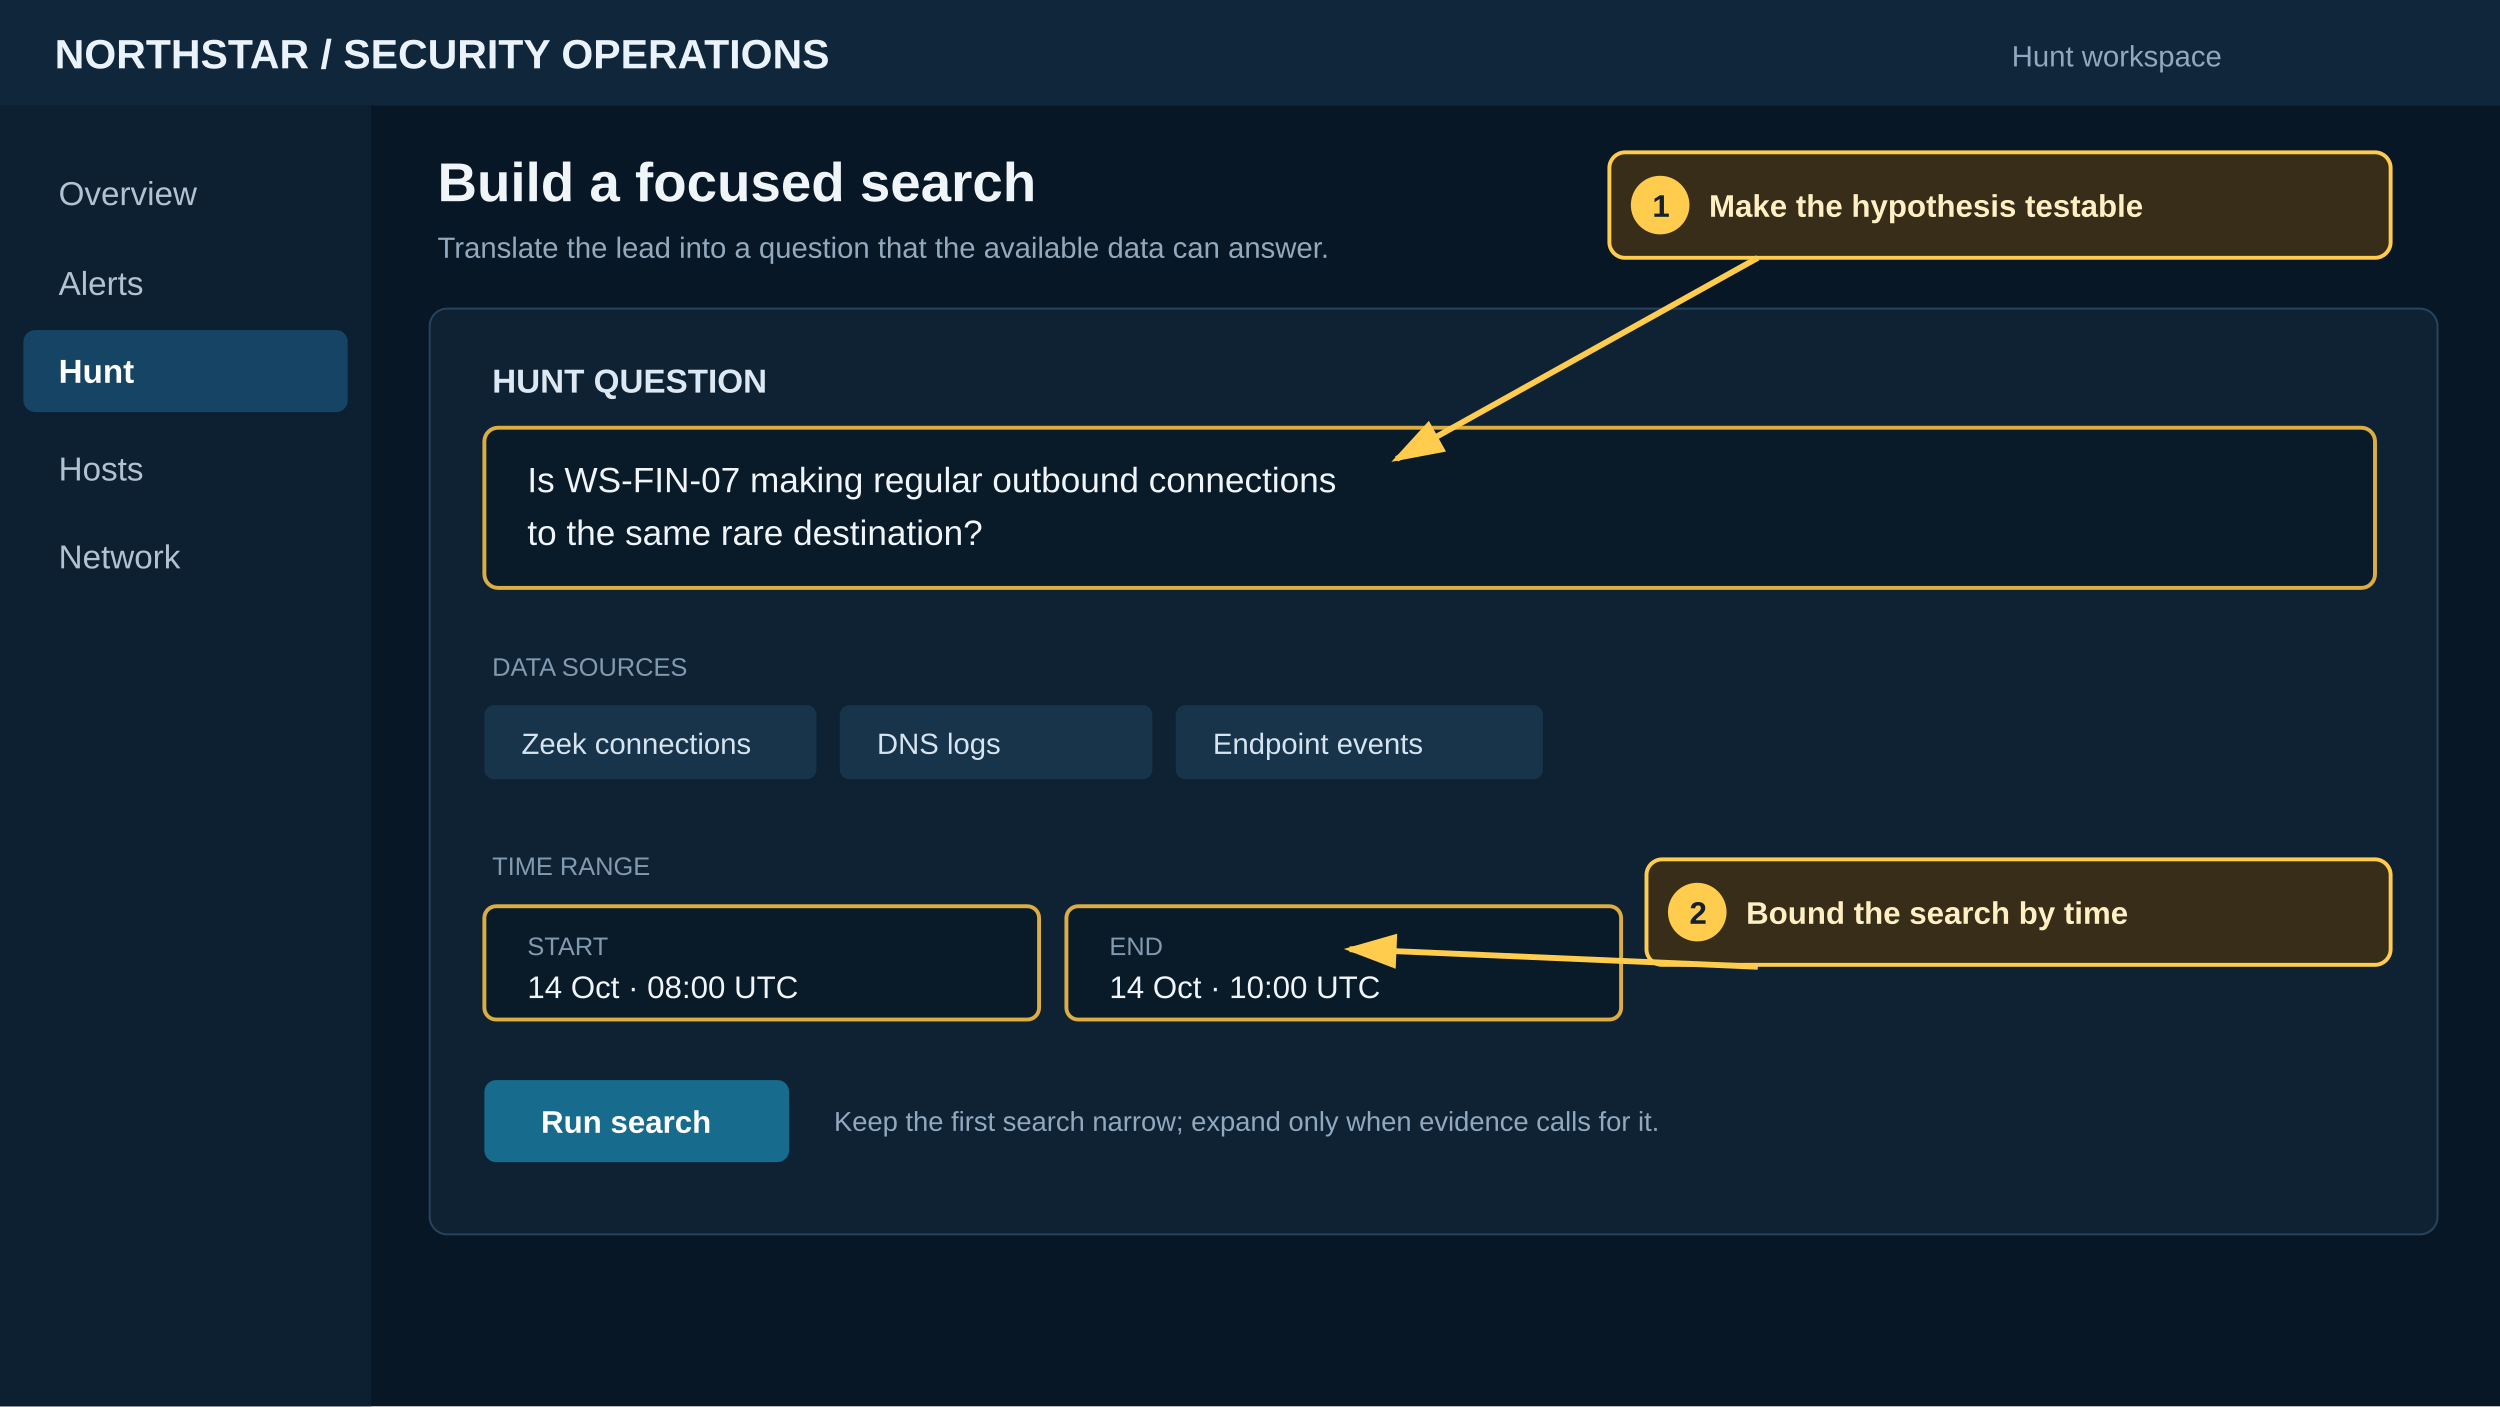
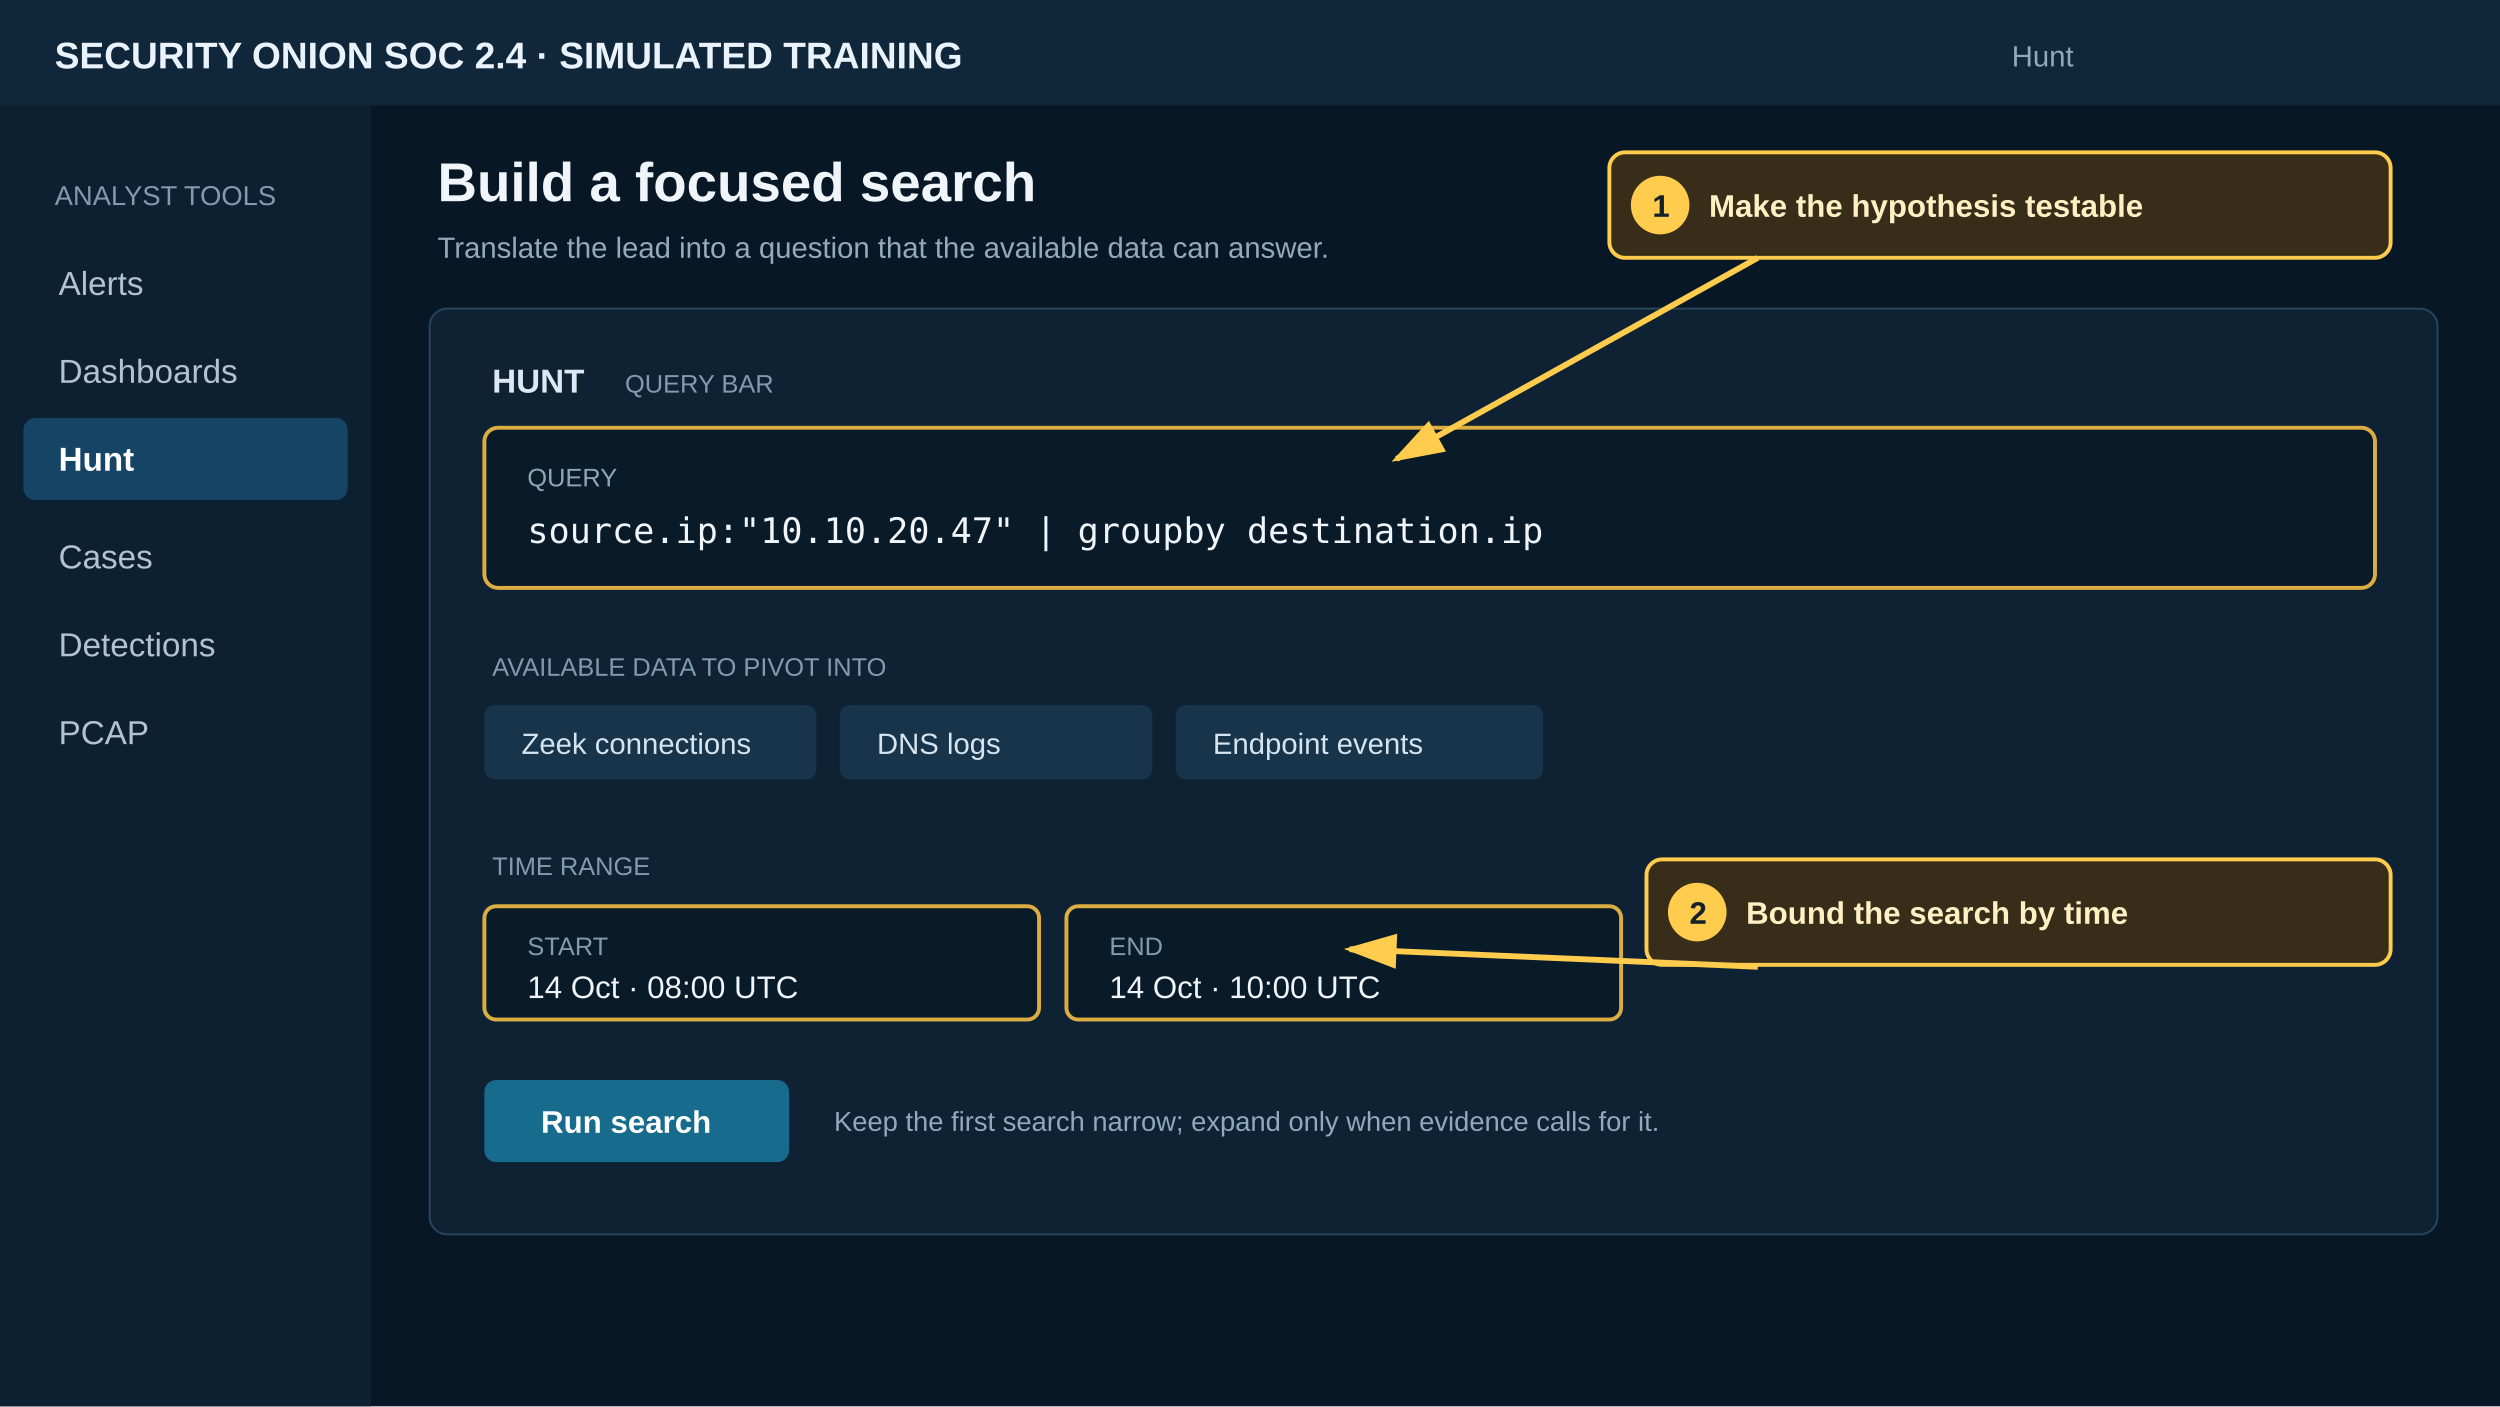
<svg xmlns="http://www.w3.org/2000/svg" viewBox="0 0 1280 720" role="img" aria-labelledby="title desc">
  <defs>
    <marker id="arrow" markerWidth="10" markerHeight="10" refX="8" refY="3" orient="auto">
      <path d="M0 0 9 3 0 6Z" fill="#ffcc4d" />
    </marker>
  </defs>
  <rect width="1280" height="720" fill="#081725" />
  <rect width="1280" height="54" fill="#10263a" />
-   <text x="28" y="35" fill="#eaf2fb" font-family="Arial,sans-serif" font-size="21" font-weight="700">NORTHSTAR  /  SECURITY OPERATIONS</text>
-   <text x="1030" y="34" fill="#91a9bf" font-family="Arial,sans-serif" font-size="15">Hunt workspace</text>
+   <text x="28" y="35" fill="#eaf2fb" font-family="Arial,sans-serif" font-size="19" font-weight="700">SECURITY ONION SOC 2.4 · SIMULATED TRAINING</text>
+   <text x="1030" y="34" fill="#91a9bf" font-family="Arial,sans-serif" font-size="15">Hunt</text>
  <rect y="54" width="190" height="666" fill="#0d2031" />
-   <text x="30" y="105" fill="#b1c2d1" font-family="Arial,sans-serif" font-size="17">Overview</text>
+   <text x="28" y="105" fill="#829ab0" font-family="Arial,sans-serif" font-size="14">ANALYST TOOLS</text>
  <text x="30" y="151" fill="#b1c2d1" font-family="Arial,sans-serif" font-size="17">Alerts</text>
-   <rect x="12" y="169" width="166" height="42" rx="6" fill="#164465" />
-   <text x="30" y="196" fill="#fff" font-family="Arial,sans-serif" font-size="17" font-weight="700">Hunt</text>
-   <text x="30" y="246" fill="#b1c2d1" font-family="Arial,sans-serif" font-size="17">Hosts</text>
-   <text x="30" y="291" fill="#b1c2d1" font-family="Arial,sans-serif" font-size="17">Network</text>
+   <text x="30" y="196" fill="#b1c2d1" font-family="Arial,sans-serif" font-size="17">Dashboards</text>
+   <rect x="12" y="214" width="166" height="42" rx="6" fill="#164465" />
+   <text x="30" y="241" fill="#fff" font-family="Arial,sans-serif" font-size="17" font-weight="700">Hunt</text>
+   <text x="30" y="291" fill="#b1c2d1" font-family="Arial,sans-serif" font-size="17">Cases</text>
+   <text x="30" y="336" fill="#b1c2d1" font-family="Arial,sans-serif" font-size="17">Detections</text>
+   <text x="30" y="381" fill="#b1c2d1" font-family="Arial,sans-serif" font-size="17">PCAP</text>
  <text x="224" y="103" fill="#f0f5fa" font-family="Arial,sans-serif" font-size="28" font-weight="700">Build a focused search</text>
  <text x="224" y="132" fill="#93a9bd" font-family="Arial,sans-serif" font-size="15">Translate the lead into a question that the available data can answer.</text>
  <rect x="220" y="158" width="1028" height="474" rx="9" fill="#0e2234" stroke="#28445c" />
-   <text x="252" y="201" fill="#dce8f3" font-family="Arial,sans-serif" font-size="17" font-weight="700">HUNT QUESTION</text>
+   <text x="252" y="201" fill="#dce8f3" font-family="Arial,sans-serif" font-size="17" font-weight="700">HUNT</text>
+   <text x="320" y="201" fill="#829ab0" font-family="Arial,sans-serif" font-size="13">QUERY BAR</text>
  <rect x="248" y="219" width="968" height="82" rx="7" fill="#091a29" stroke="#dcae42" stroke-width="2" />
-   <text x="270" y="252" fill="#f0f5fa" font-family="Arial,sans-serif" font-size="18">Is WS-FIN-07 making regular outbound connections</text>
-   <text x="270" y="279" fill="#f0f5fa" font-family="Arial,sans-serif" font-size="18">to the same rare destination?</text>
-   <text x="252" y="346" fill="#829ab0" font-family="Arial,sans-serif" font-size="13">DATA SOURCES</text>
+   <text x="270" y="249" fill="#8fa6ba" font-family="Arial,sans-serif" font-size="13">QUERY</text>
+   <text x="270" y="278" fill="#f0f5fa" font-family="monospace" font-size="18">source.ip:"10.10.20.47" | groupby destination.ip</text>
+   <text x="252" y="346" fill="#829ab0" font-family="Arial,sans-serif" font-size="13">AVAILABLE DATA TO PIVOT INTO</text>
  <rect x="248" y="361" width="170" height="38" rx="5" fill="#17344b" />
  <text x="267" y="386" fill="#d6e4ef" font-family="Arial,sans-serif" font-size="15">Zeek connections</text>
  <rect x="430" y="361" width="160" height="38" rx="5" fill="#17344b" />
  <text x="449" y="386" fill="#d6e4ef" font-family="Arial,sans-serif" font-size="15">DNS logs</text>
  <rect x="602" y="361" width="188" height="38" rx="5" fill="#17344b" />
  <text x="621" y="386" fill="#d6e4ef" font-family="Arial,sans-serif" font-size="15">Endpoint events</text>
  <text x="252" y="448" fill="#829ab0" font-family="Arial,sans-serif" font-size="13">TIME RANGE</text>
  <rect x="248" y="464" width="284" height="58" rx="6" fill="#091a29" stroke="#dcae42" stroke-width="2" />
  <text x="270" y="489" fill="#829ab0" font-family="Arial,sans-serif" font-size="13">START</text>
  <text x="270" y="511" fill="#f0f5fa" font-family="Arial,sans-serif" font-size="16">14 Oct · 08:00 UTC</text>
  <rect x="546" y="464" width="284" height="58" rx="6" fill="#091a29" stroke="#dcae42" stroke-width="2" />
  <text x="568" y="489" fill="#829ab0" font-family="Arial,sans-serif" font-size="13">END</text>
  <text x="568" y="511" fill="#f0f5fa" font-family="Arial,sans-serif" font-size="16">14 Oct · 10:00 UTC</text>
  <rect x="248" y="553" width="156" height="42" rx="6" fill="#176b8d" />
  <text x="277" y="580" fill="#fff" font-family="Arial,sans-serif" font-size="16" font-weight="700">Run search</text>
  <text x="427" y="579" fill="#91a9bf" font-family="Arial,sans-serif" font-size="14">Keep the first search narrow; expand only when evidence calls for it.</text>
  <rect x="824" y="78" width="400" height="54" rx="8" fill="#372d19" stroke="#ffcc4d" stroke-width="2" />
  <circle cx="850" cy="105" r="15" fill="#ffcc4d" />
  <text x="846" y="111" fill="#14202a" font-family="Arial,sans-serif" font-size="16" font-weight="700">1</text>
  <text x="875" y="111" fill="#fff0c4" font-family="Arial,sans-serif" font-size="16" font-weight="700">Make the hypothesis testable</text>
  <path d="M900 132 715 235" fill="none" stroke="#ffcc4d" stroke-width="3" marker-end="url(#arrow)" />
  <rect x="843" y="440" width="381" height="54" rx="8" fill="#372d19" stroke="#ffcc4d" stroke-width="2" />
  <circle cx="869" cy="467" r="15" fill="#ffcc4d" />
  <text x="865" y="473" fill="#14202a" font-family="Arial,sans-serif" font-size="16" font-weight="700">2</text>
  <text x="894" y="473" fill="#fff0c4" font-family="Arial,sans-serif" font-size="16" font-weight="700">Bound the search by time</text>
  <path d="M900 495 691 486" fill="none" stroke="#ffcc4d" stroke-width="3" marker-end="url(#arrow)" />
</svg>
